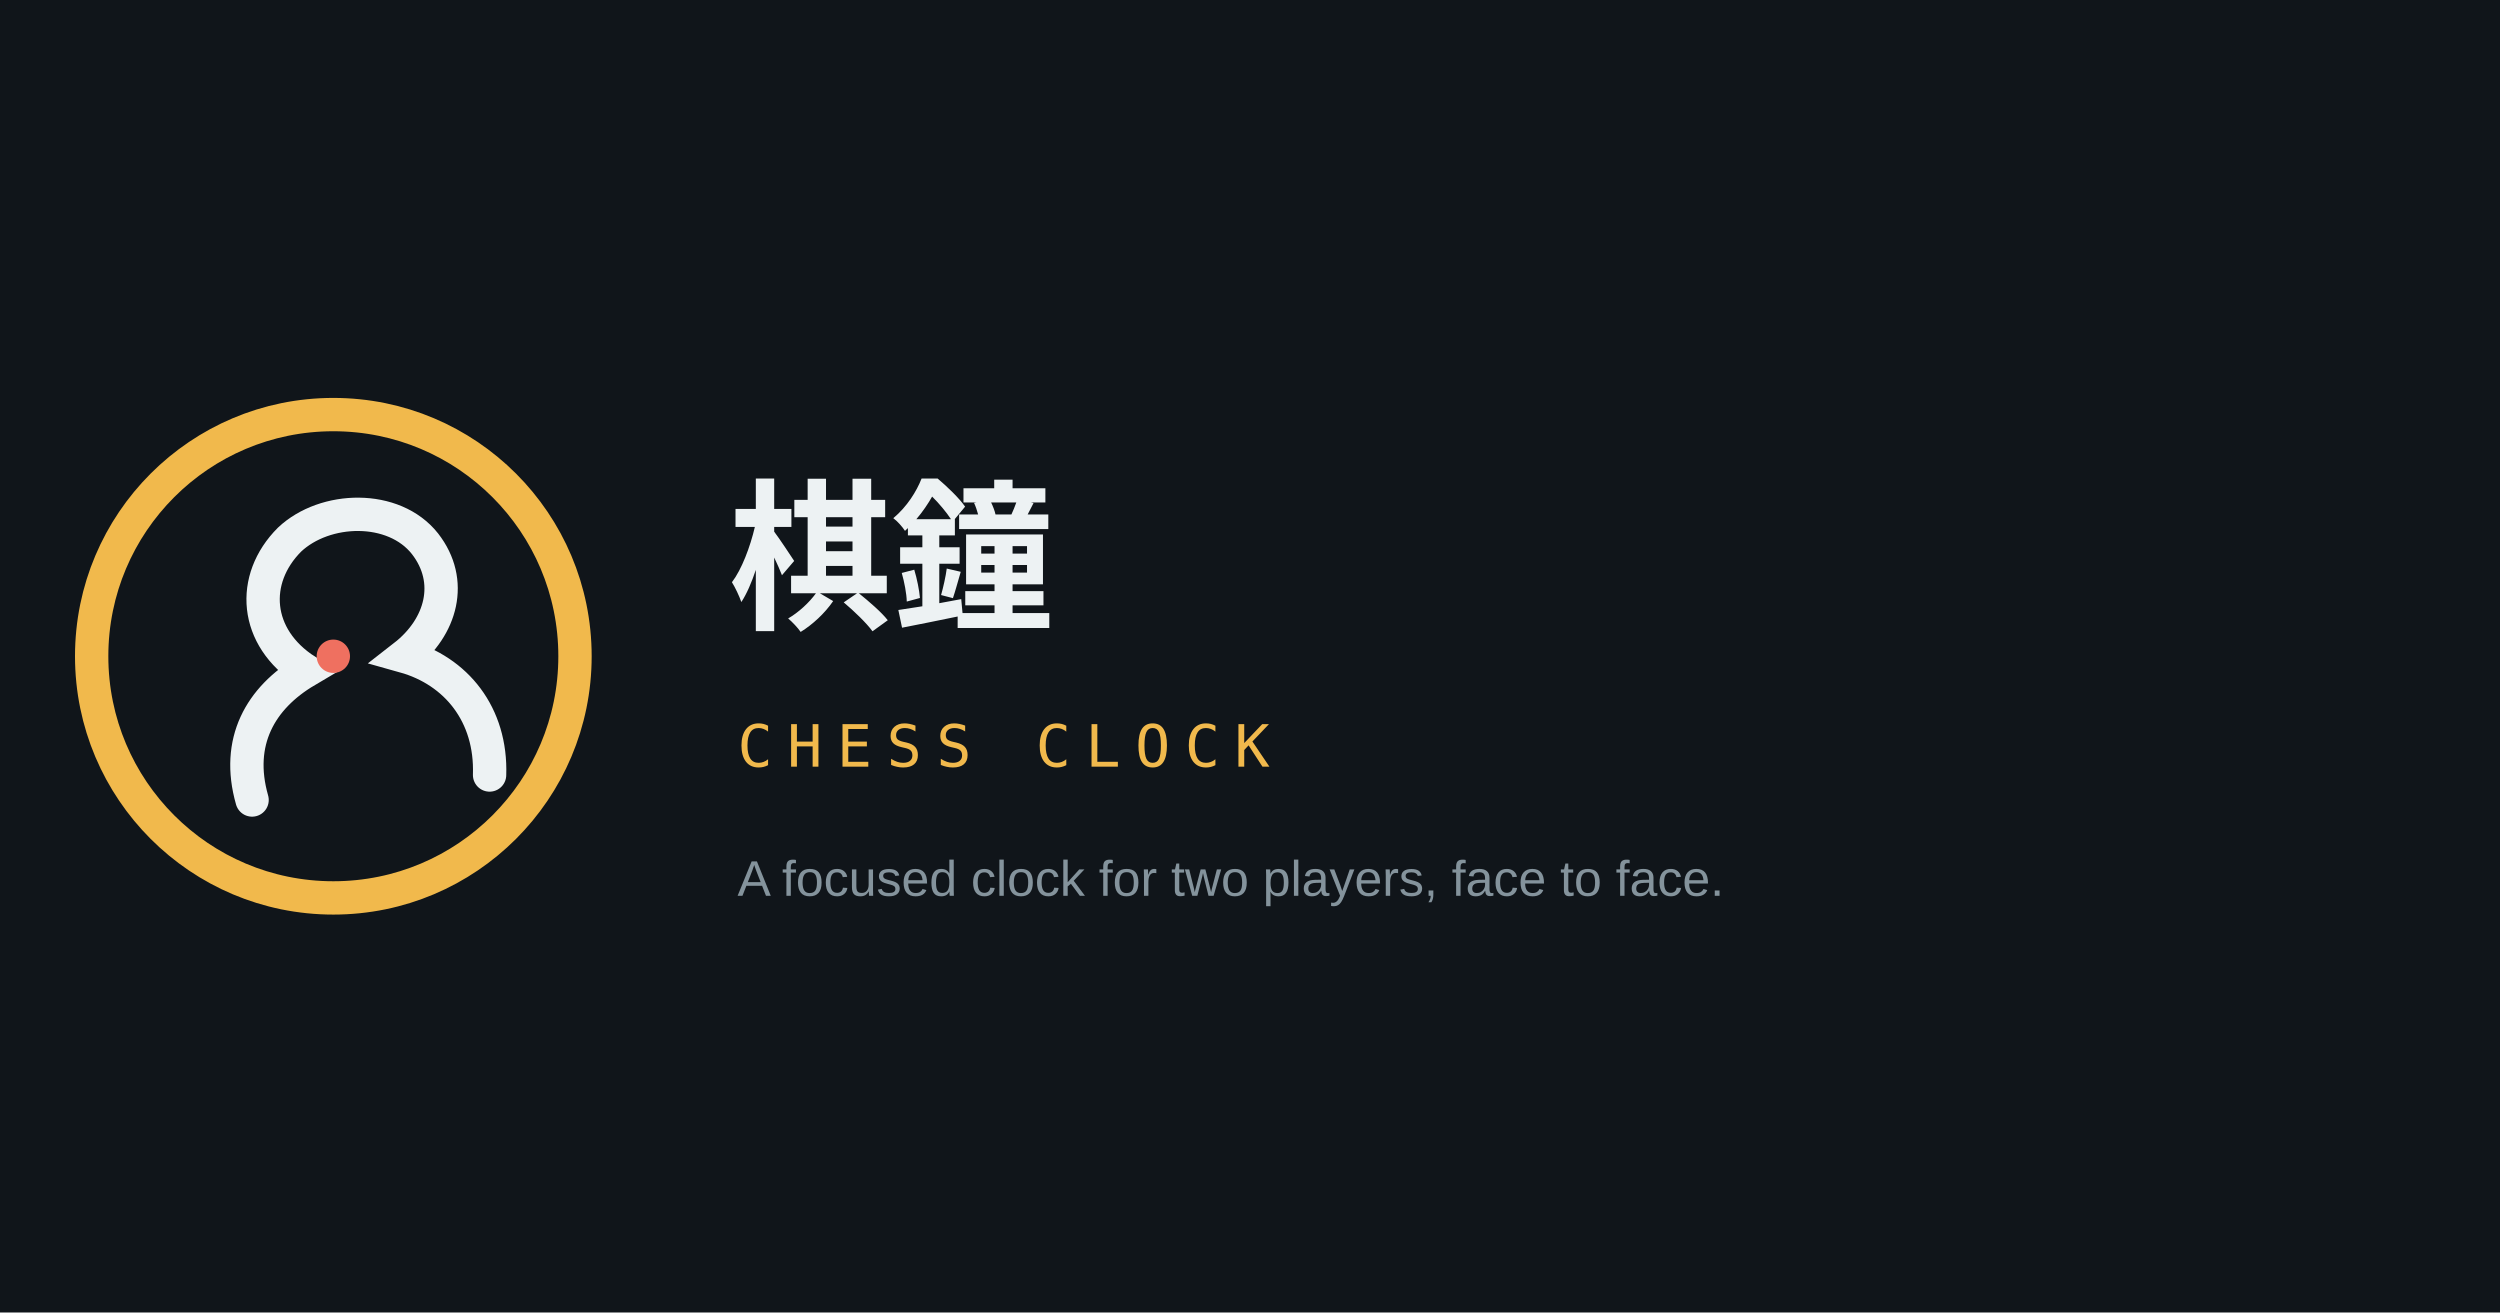
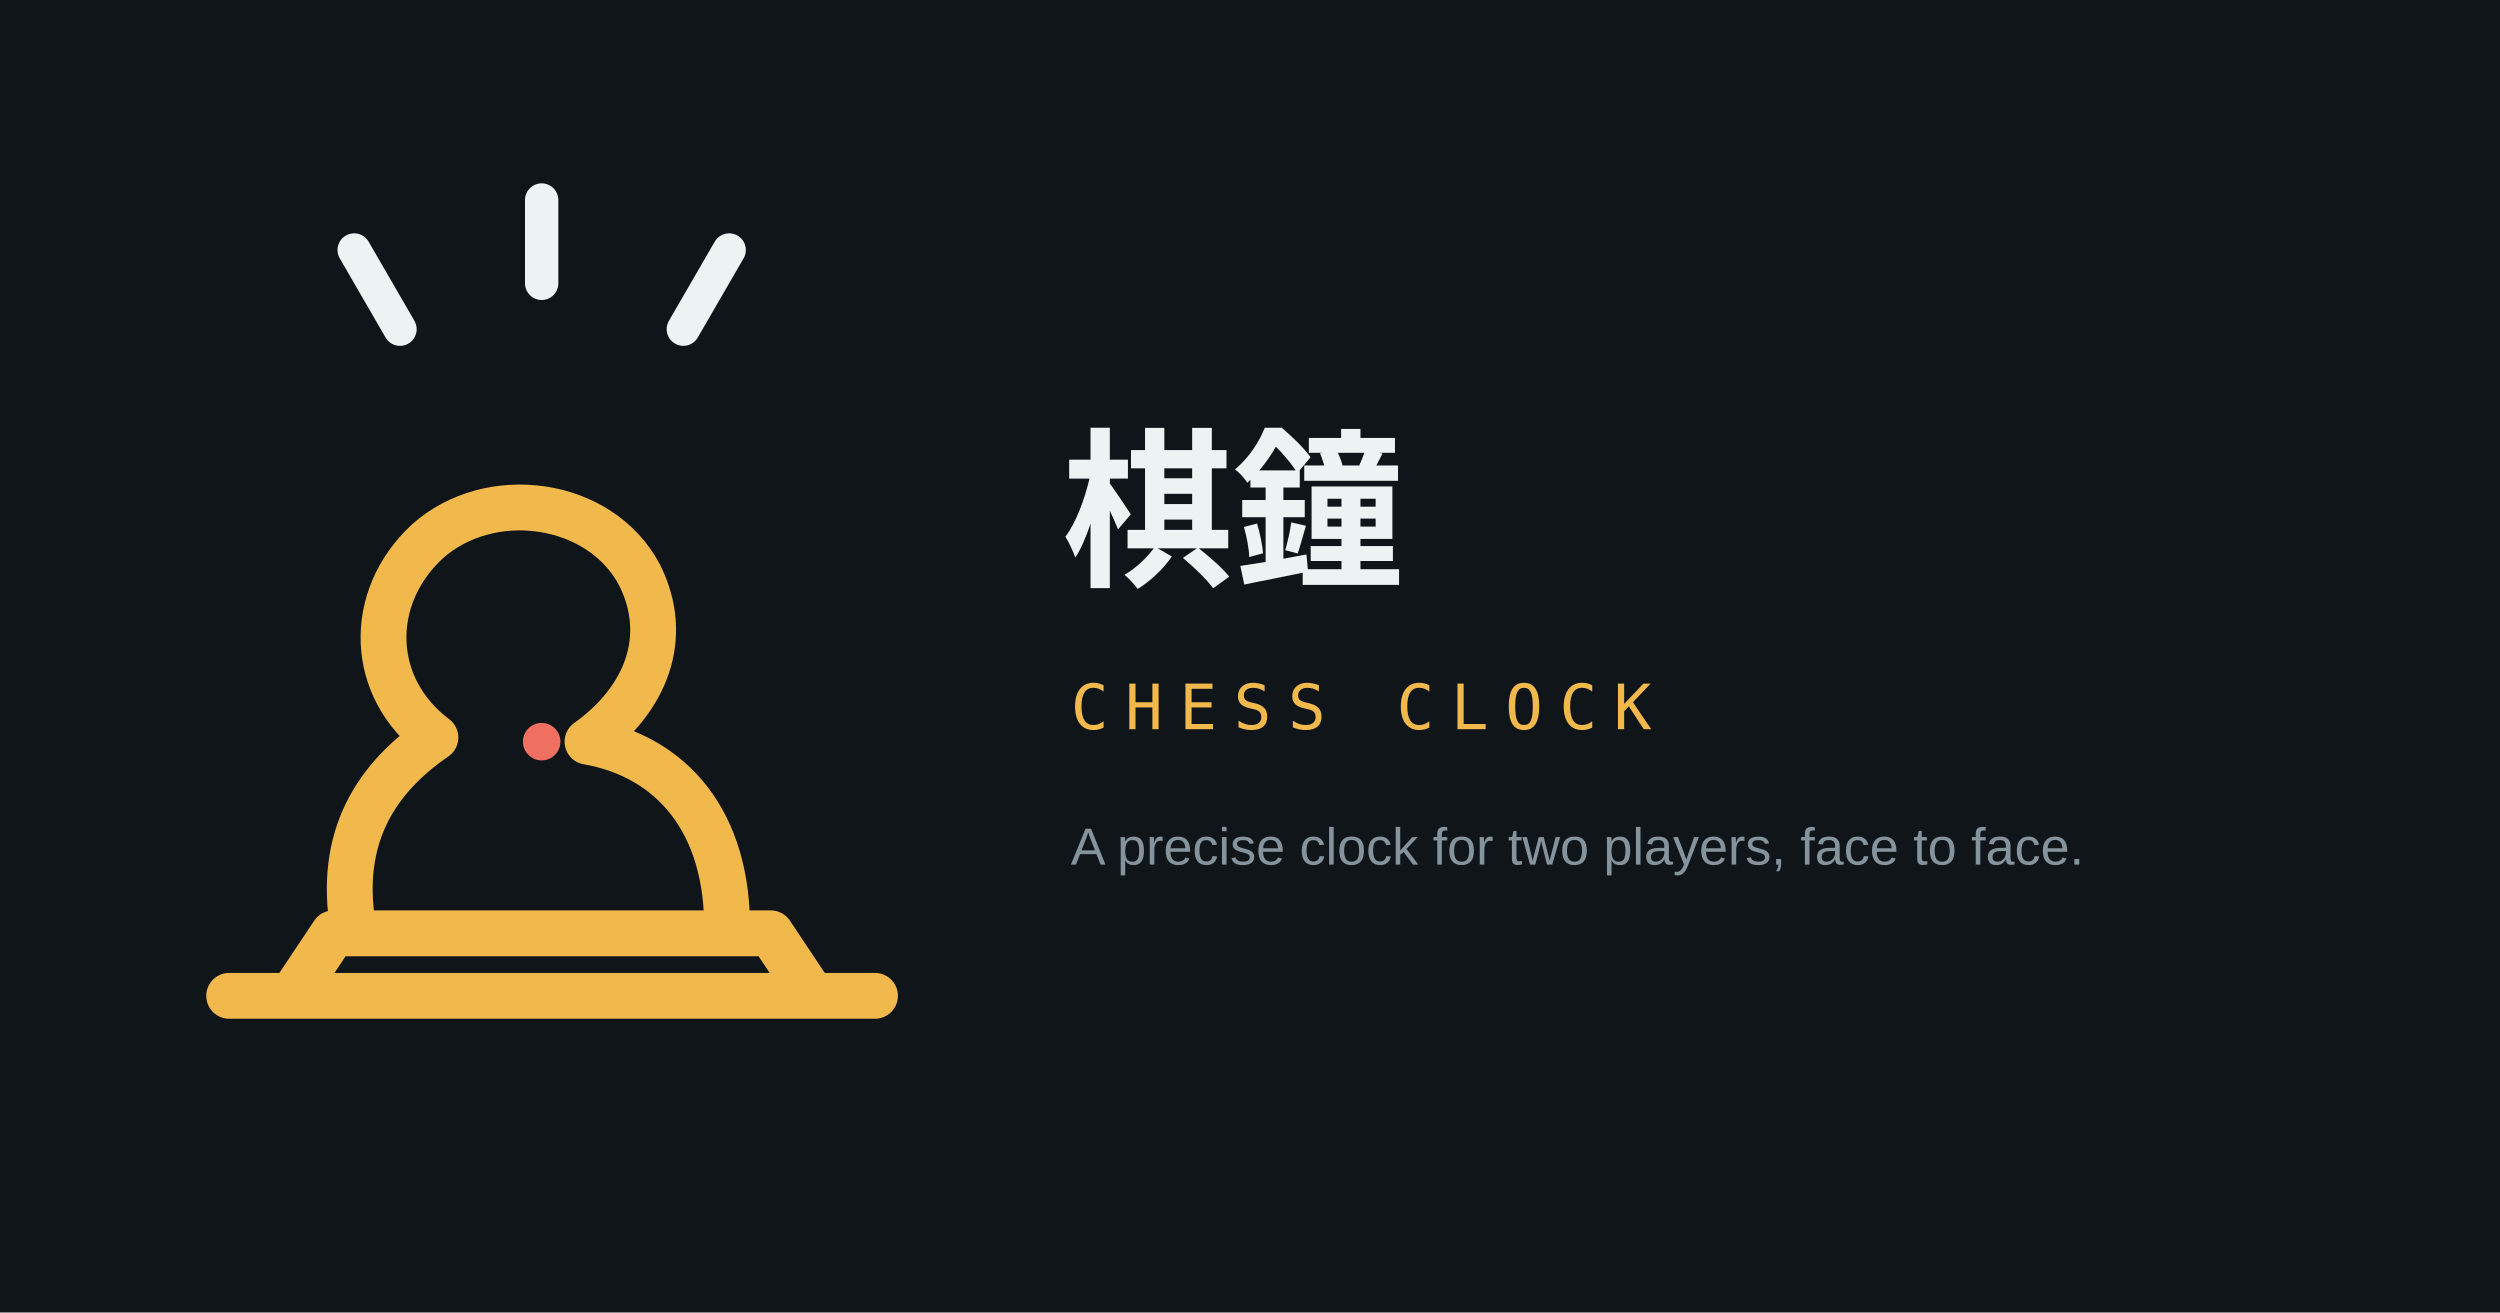
<svg xmlns="http://www.w3.org/2000/svg" width="1200" height="630" viewBox="0 0 1200 630">
  <rect width="1200" height="630" fill="#10151a" />
-   <circle cx="160" cy="315" r="116" fill="none" stroke="#f1b94c" stroke-width="16" />
-   <path d="M121 384c-8-28 4-49 26-62-25-16-27-44-8-63 17-16 50-17 65 2 14 18 8 40-10 54 25 7 42 28 41 57" fill="none" stroke="#edf2f3" stroke-linecap="round" stroke-width="16" />
-   <circle cx="160" cy="315" r="8" fill="#ef7060" />
-   <text x="350" y="296" fill="#edf2f3" font-family="Arial, sans-serif" font-size="78" font-weight="700">棋鐘</text>
-   <text x="354" y="368" fill="#f1b94c" font-family="monospace" font-size="28" letter-spacing="7">CHESS CLOCK</text>
-   <text x="354" y="430" fill="#84939c" font-family="Arial, sans-serif" font-size="24">A focused clock for two players, face to face.</text>
+   <path d="M110 478h310M140 478l20-30h210l20 30M170 448c-8-42 7-72 39-94-32-24-33-67-4-94 30-27 83-20 102 16 15 30 3 60-25 80 40 7 68 38 67 92" fill="none" stroke="#f1b94c" stroke-linecap="round" stroke-linejoin="round" stroke-width="22" />
+   <path d="M260 96v40M170 120l22 38M350 120l-22 38" stroke="#edf2f3" stroke-linecap="round" stroke-width="16" />
+   <circle cx="260" cy="356" r="9" fill="#ef7060" />
+   <text x="510" y="275" fill="#edf2f3" font-family="Arial, sans-serif" font-size="82" font-weight="700">棋鐘</text>
+   <text x="514" y="350" fill="#f1b94c" font-family="monospace" font-size="30" letter-spacing="8">CHESS CLOCK</text>
+   <text x="514" y="415" fill="#84939c" font-family="Arial, sans-serif" font-size="25">A precise clock for two players, face to face.</text>
</svg>
